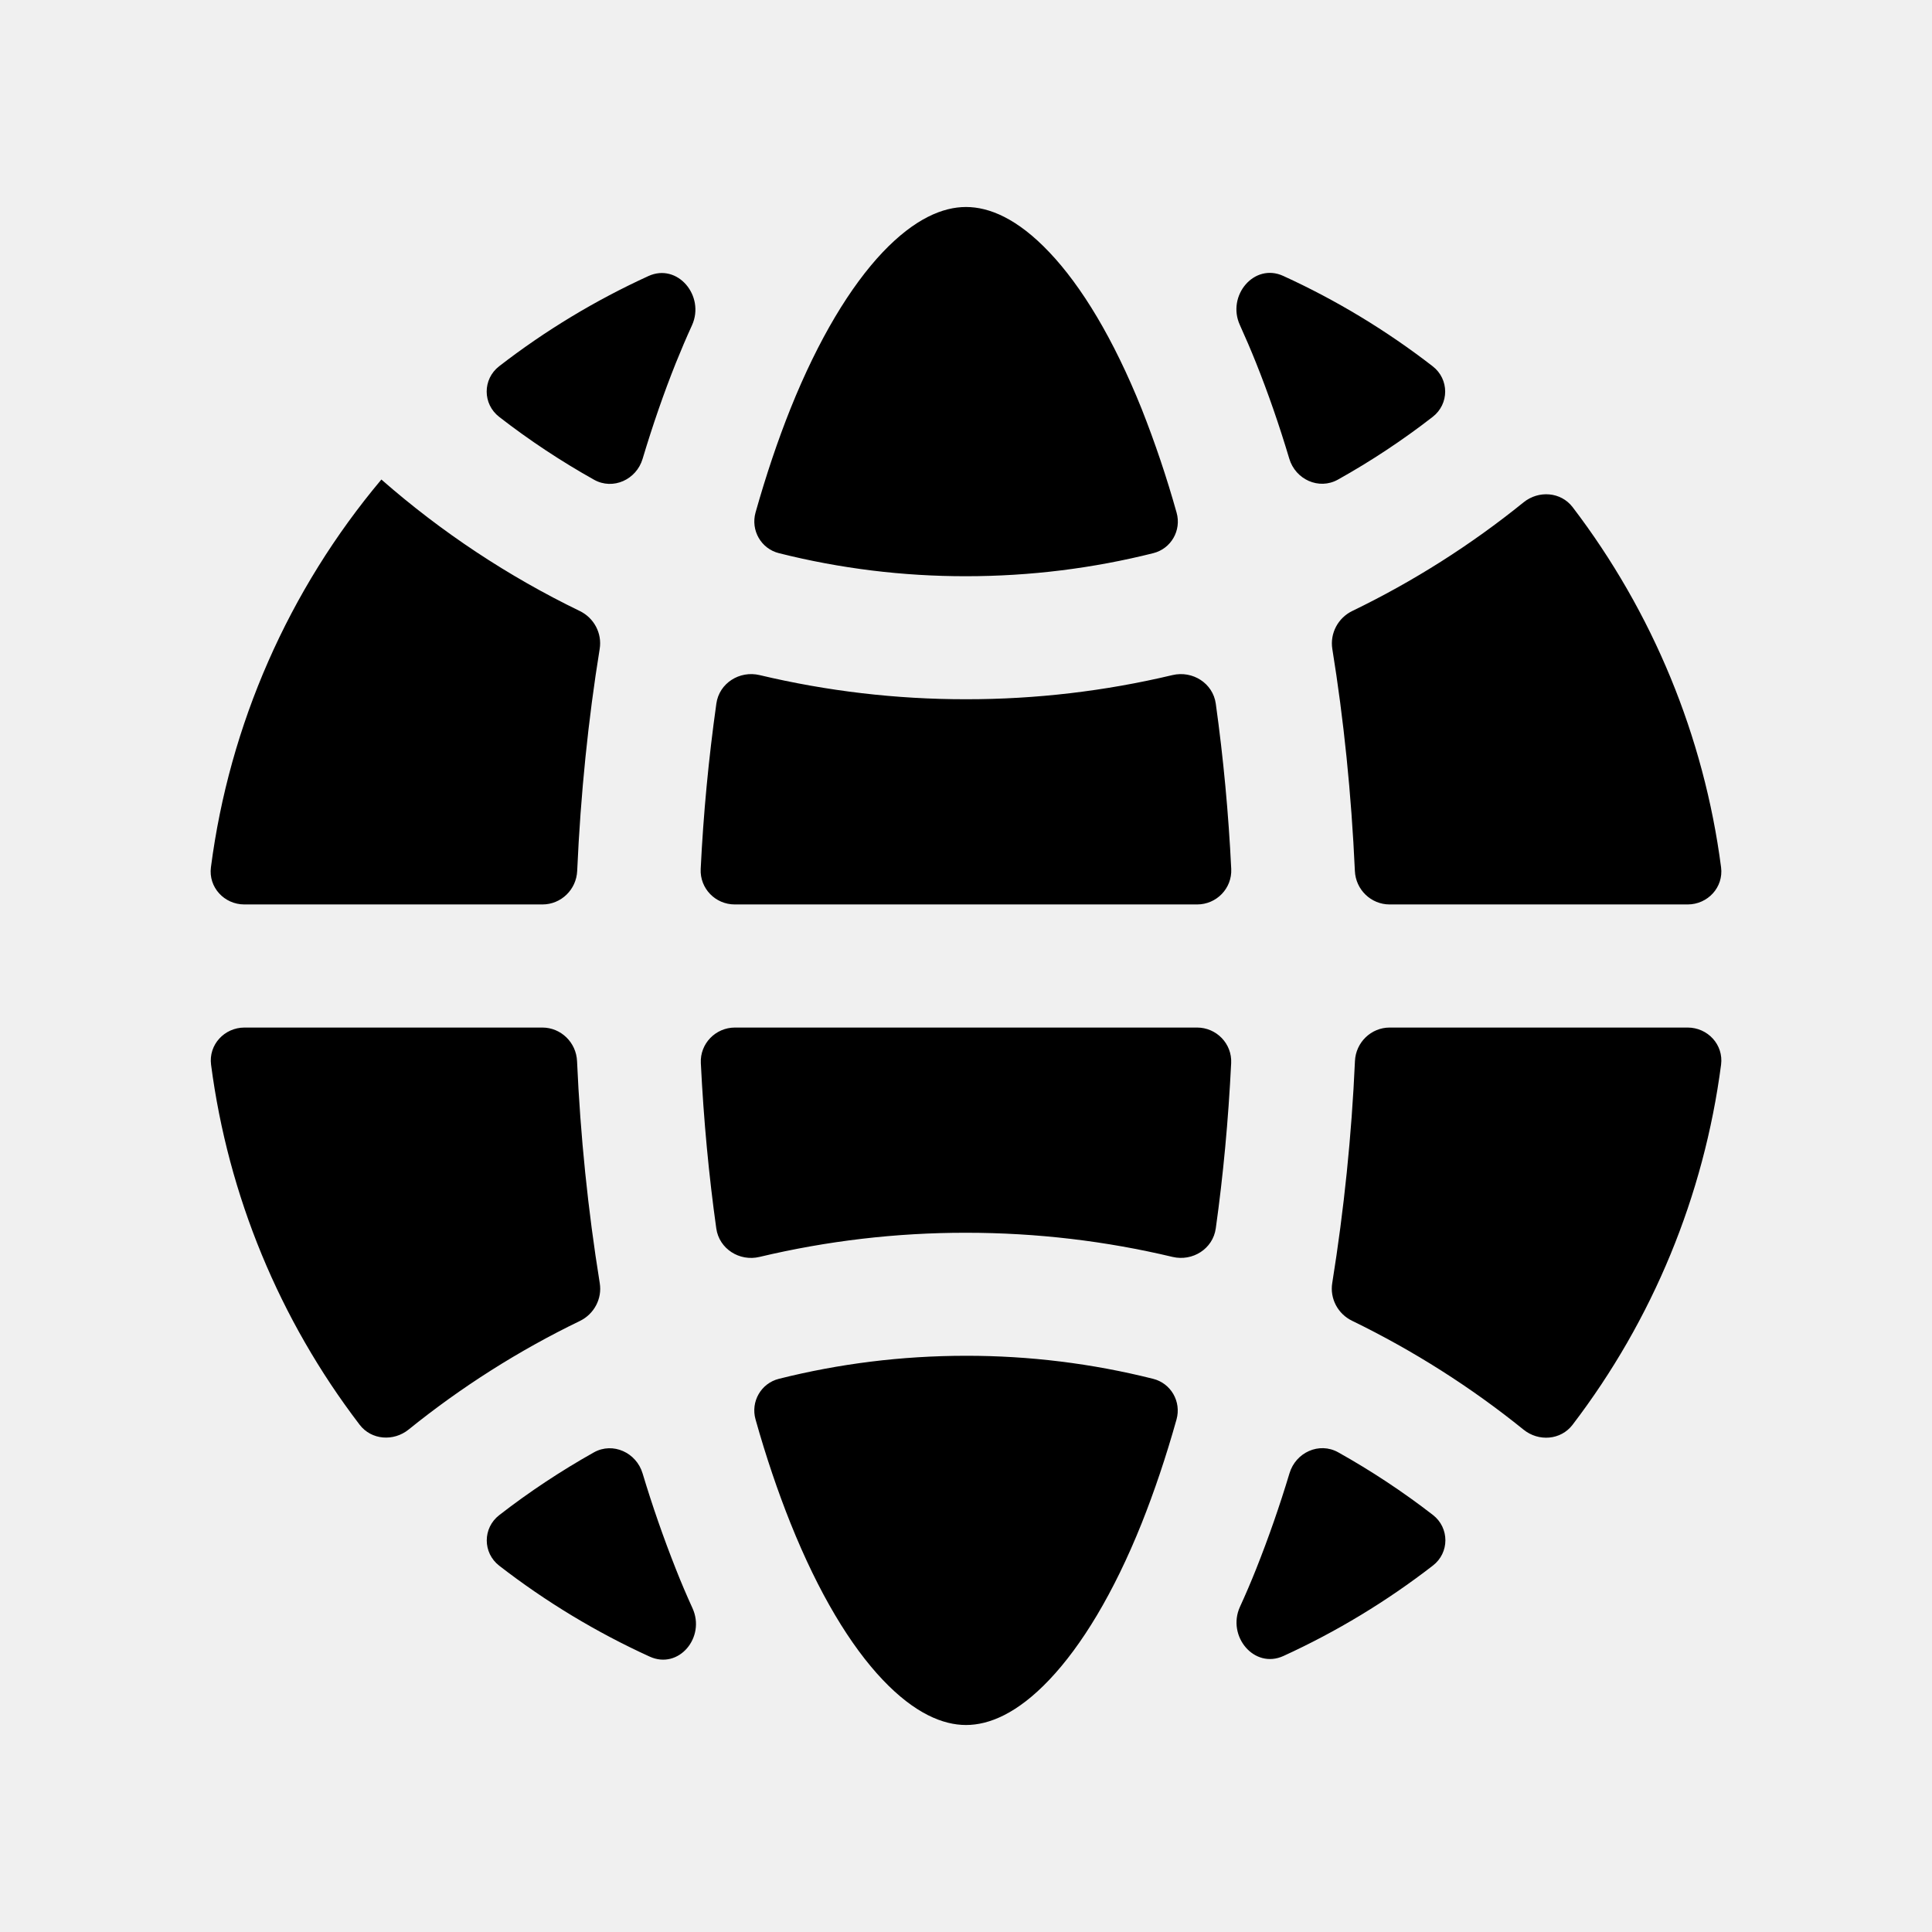
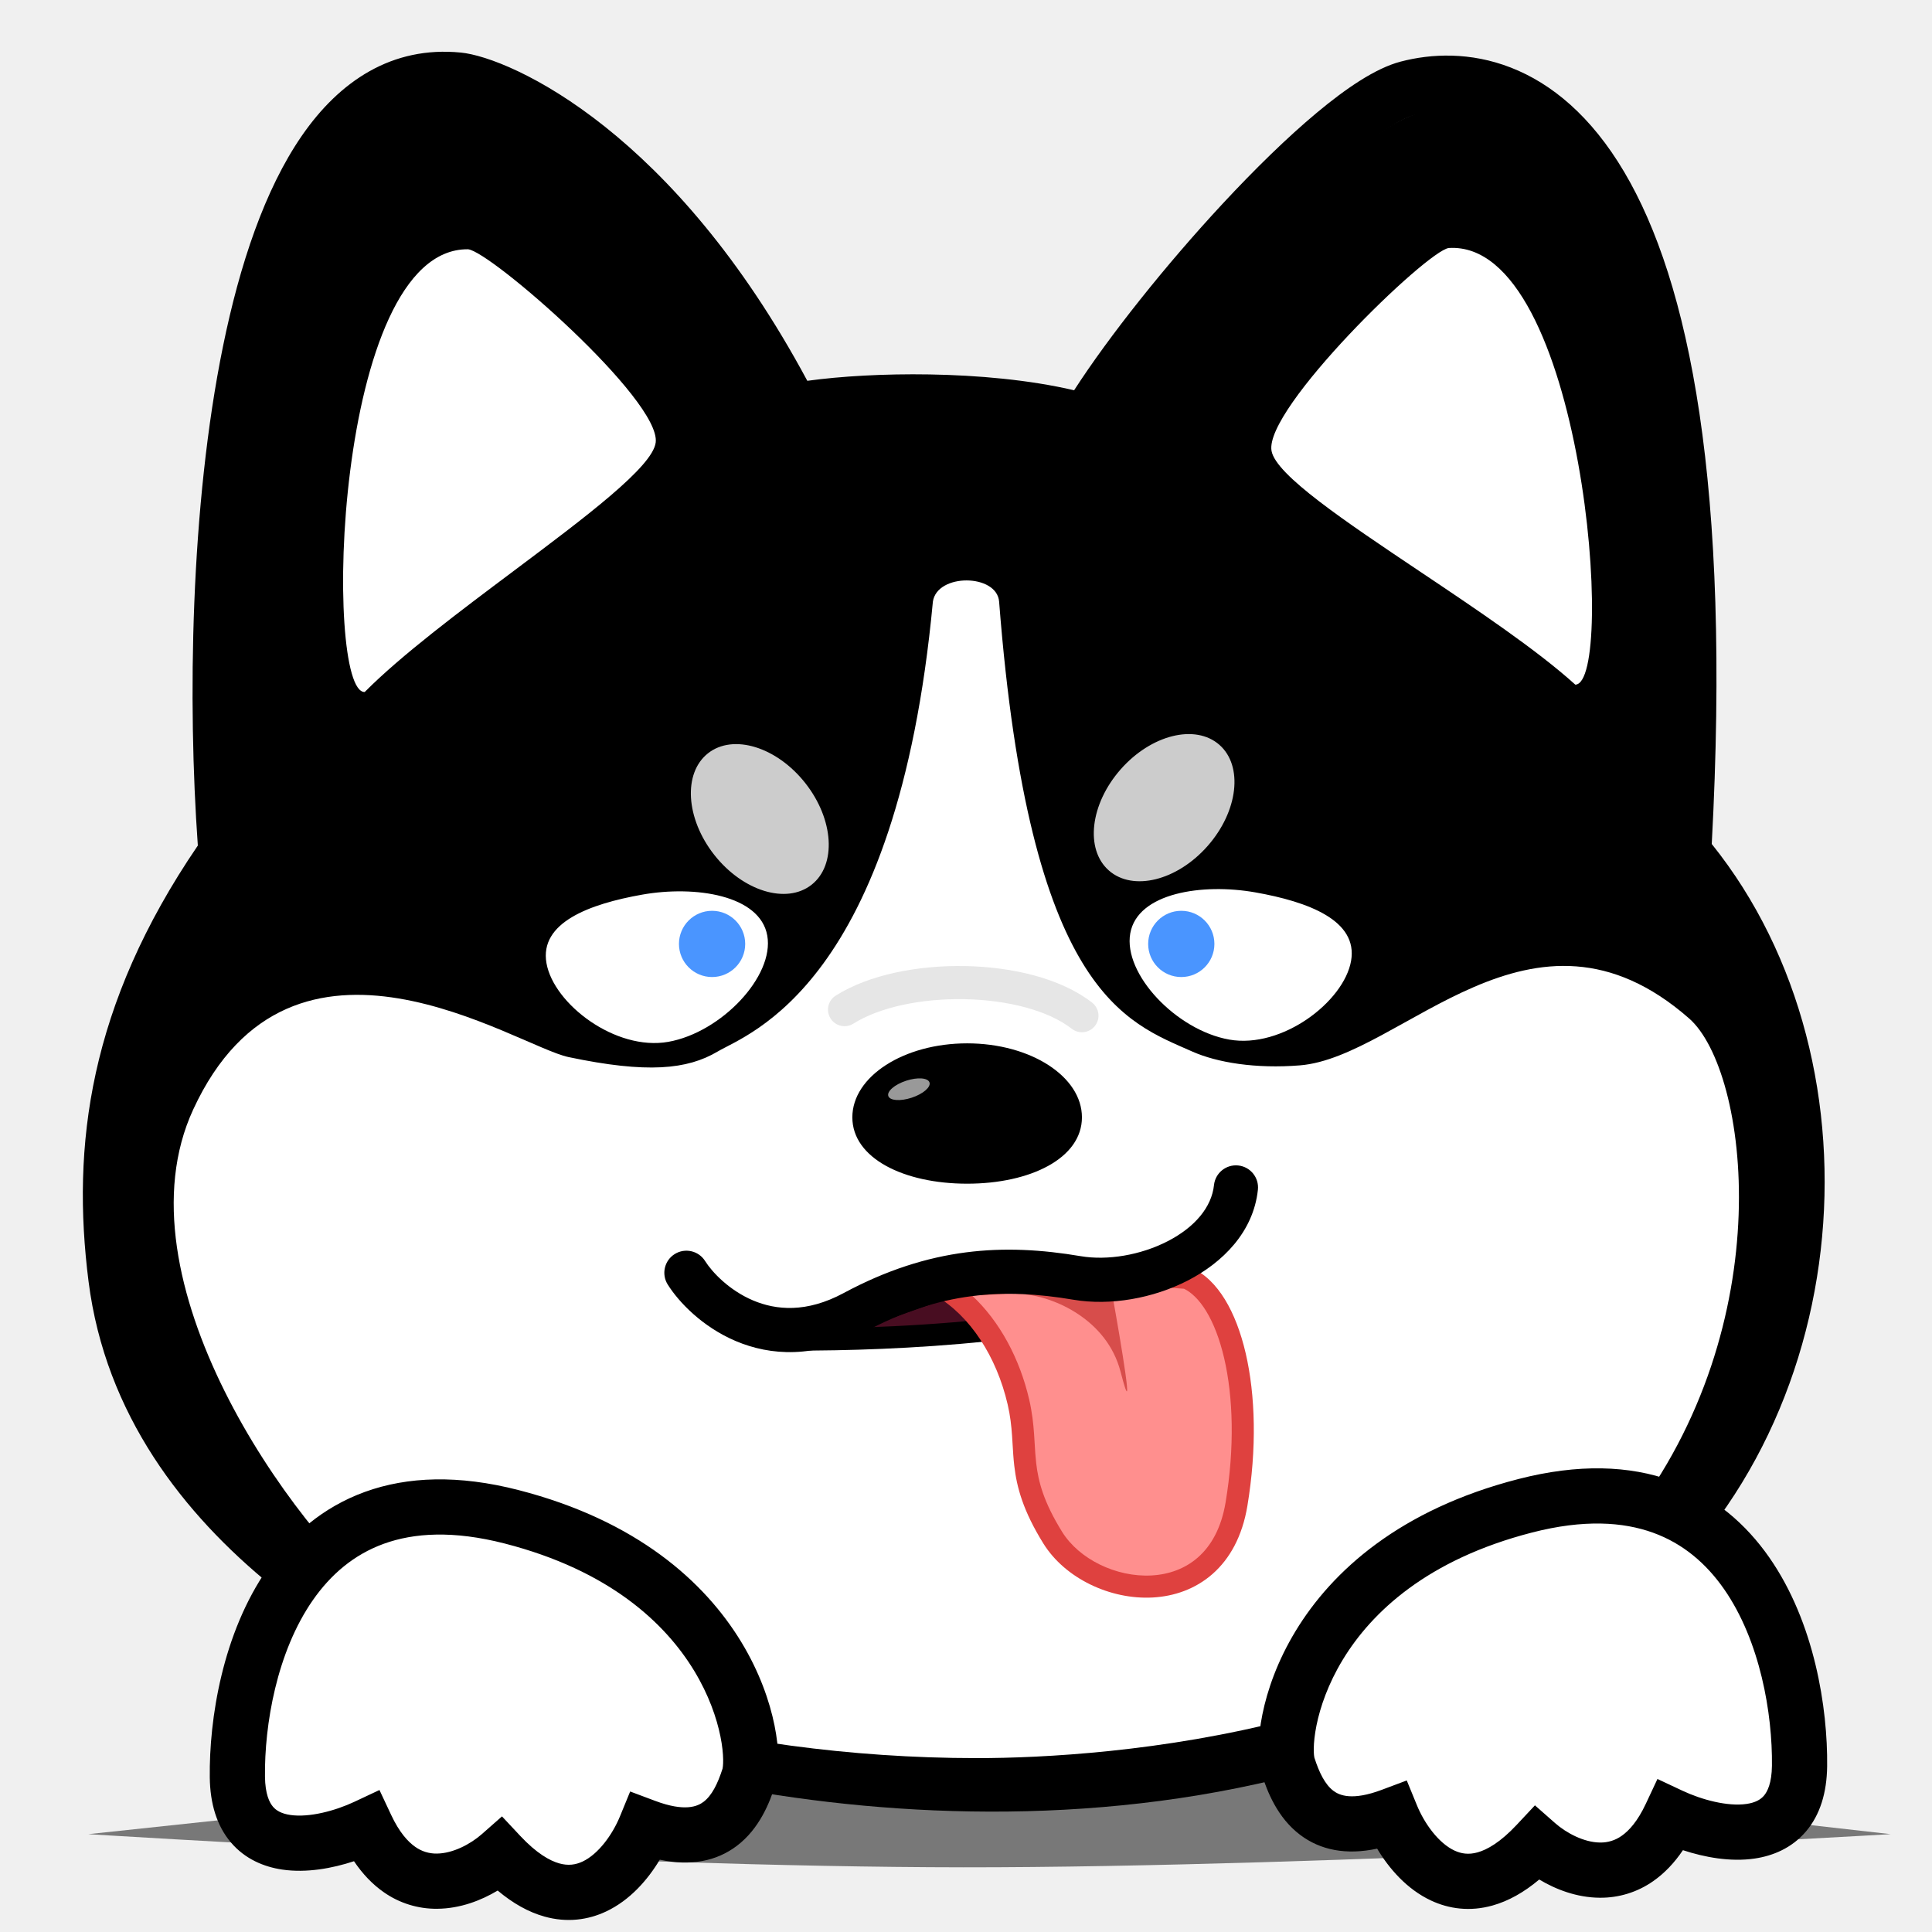
- <svg xmlns="http://www.w3.org/2000/svg" viewBox="0 0 28 28" fill="none">
-   <path d="M14 19.649C14.915 19.648 15.826 19.76 16.712 19.983C16.971 20.048 17.123 20.314 17.051 20.572C16.899 21.114 16.729 21.617 16.545 22.079C16.139 23.092 15.675 23.852 15.208 24.344C14.743 24.834 14.335 25 14 25C13.667 25 13.257 24.834 12.792 24.344C12.325 23.852 11.864 23.091 11.457 22.076C11.273 21.616 11.102 21.113 10.95 20.572C10.877 20.314 11.029 20.048 11.288 19.983C12.155 19.765 13.065 19.649 14 19.649ZM8.607 21.049C8.883 20.895 9.223 21.052 9.313 21.354C9.454 21.823 9.615 22.285 9.795 22.74C9.87 22.931 9.951 23.12 10.036 23.307C10.229 23.728 9.838 24.201 9.416 24.009C8.642 23.656 7.91 23.214 7.236 22.692C6.994 22.505 6.994 22.145 7.236 21.958C7.669 21.622 8.128 21.318 8.607 21.049ZM18.688 21.353C18.778 21.05 19.118 20.894 19.394 21.048C19.873 21.316 20.332 21.619 20.767 21.956C21.008 22.143 21.008 22.503 20.767 22.689C20.097 23.208 19.37 23.648 18.6 24C18.177 24.193 17.778 23.712 17.97 23.288C18.052 23.11 18.13 22.927 18.205 22.739C18.386 22.284 18.547 21.821 18.688 21.353ZM24.458 14.892C24.75 14.892 24.981 15.141 24.943 15.431C24.695 17.328 23.953 19.128 22.79 20.65C22.62 20.872 22.299 20.896 22.081 20.72C21.32 20.105 20.486 19.575 19.596 19.142C19.39 19.043 19.271 18.82 19.308 18.594C19.479 17.529 19.589 16.456 19.637 15.378C19.649 15.108 19.87 14.892 20.141 14.892H24.458ZM7.859 14.892C8.13 14.892 8.351 15.108 8.363 15.379C8.411 16.456 8.52 17.531 8.692 18.596C8.729 18.822 8.61 19.045 8.403 19.145C7.518 19.573 6.686 20.101 5.922 20.718C5.704 20.894 5.382 20.871 5.212 20.648C4.049 19.126 3.307 17.328 3.059 15.431C3.021 15.141 3.252 14.892 3.544 14.892H7.859ZM17.348 14.892C17.63 14.892 17.857 15.126 17.843 15.407C17.802 16.239 17.727 17.04 17.62 17.802C17.579 18.099 17.284 18.285 16.993 18.216C16.032 17.987 15.03 17.866 14 17.866C12.992 17.865 11.988 17.983 11.008 18.216C10.718 18.286 10.423 18.1 10.381 17.804C10.274 17.042 10.198 16.239 10.157 15.407C10.143 15.126 10.37 14.892 10.652 14.892H17.348ZM5.529 6.95C5.529 6.951 5.529 6.951 5.529 6.951C6.397 7.712 7.364 8.352 8.402 8.855C8.609 8.955 8.728 9.178 8.691 9.405C8.526 10.423 8.415 11.502 8.365 12.622C8.353 12.893 8.132 13.108 7.861 13.108H3.542C3.25 13.108 3.019 12.859 3.057 12.569C3.325 10.503 4.181 8.553 5.527 6.95C5.528 6.949 5.529 6.949 5.529 6.95ZM16.992 9.784C17.284 9.715 17.579 9.902 17.62 10.198C17.731 10.993 17.805 11.792 17.844 12.594C17.857 12.875 17.631 13.108 17.349 13.108H10.649C10.367 13.108 10.141 12.875 10.155 12.593C10.194 11.792 10.27 10.992 10.382 10.197C10.423 9.901 10.718 9.715 11.009 9.784C11.988 10.017 12.992 10.135 14 10.134C15.008 10.135 16.013 10.017 16.992 9.784ZM22.081 7.28C22.299 7.104 22.62 7.127 22.791 7.349C23.953 8.872 24.696 10.672 24.943 12.569C24.981 12.859 24.75 13.108 24.458 13.108H20.14C19.869 13.108 19.648 12.893 19.636 12.623C19.585 11.503 19.474 10.423 19.309 9.405C19.273 9.178 19.392 8.955 19.598 8.855C20.483 8.427 21.317 7.898 22.081 7.28ZM14 3C14.335 3 14.743 3.165 15.208 3.656C15.675 4.148 16.137 4.909 16.545 5.924C16.74 6.417 16.909 6.919 17.052 7.429C17.125 7.686 16.973 7.952 16.714 8.017C15.846 8.235 14.937 8.351 14 8.351C13.086 8.352 12.175 8.24 11.289 8.017C11.029 7.952 10.878 7.685 10.95 7.427C11.103 6.885 11.273 6.381 11.457 5.921C11.864 4.908 12.327 4.148 12.792 3.656C13.259 3.165 13.667 3 14 3ZM9.397 4.001C9.821 3.807 10.221 4.29 10.029 4.714C9.948 4.891 9.87 5.074 9.795 5.26C9.621 5.695 9.46 6.16 9.313 6.65C9.223 6.952 8.884 7.106 8.61 6.953C8.128 6.683 7.669 6.379 7.235 6.042C6.993 5.855 6.993 5.495 7.234 5.308C7.903 4.79 8.629 4.352 9.397 4.001ZM17.969 4.71C17.776 4.287 18.175 3.805 18.598 3.999C19.367 4.35 20.094 4.79 20.763 5.308C21.005 5.495 21.005 5.855 20.763 6.042C20.329 6.379 19.87 6.683 19.39 6.951C19.114 7.105 18.775 6.949 18.685 6.647C18.539 6.158 18.378 5.695 18.204 5.26C18.129 5.072 18.05 4.889 17.969 4.71Z" fill="currentColor" />
+ <svg xmlns="http://www.w3.org/2000/svg" t="1769309588028" class="icon" viewBox="0 0 1024 1024" version="1.1" p-id="1782" width="256" height="256">
+   <path d="M249.622 950.506s156.769-7.835 260.953-8.789c115.759-1.059 300.164 8.789 300.164 8.789l191.318 21.633s-298.897 17.712-491.482 17.578C321.682 989.585 46.811 972.139 46.811 972.139l202.811-21.633z" fill="#000000" opacity=".5" p-id="1783" />
+   <path d="M244.297 52.663c-114.787-11.369-122.988 254.815-111.777 401.382C76.194 534.864 63.122 609.66 71.68 677.303c16.179 127.895 153.834 187.948 218.018 214.168 106.083 43.339 363.046 84.954 545.543-50.568 121.16-89.974 136.353-279.052 45.656-386.858C902.156 77.262 805.759 45.767 751.909 59.977c-38.657 10.202-136.771 118.752-169.691 174.08-47.034-13.751-127.95-13.663-160.914-7.314C351.841 91.297 262.63 54.477 244.297 52.663z" fill="#000000" p-id="1784" />
+   <path d="M146.888 189.285c-17.028 83.28-18.204 187.196-12.478 261.819l0.401 5.214-2.996 4.283c-55.84 79.907-64.29 148.43-55.864 214.862 7.715 60.811 43.394 107.28 86.461 142.348 43.116 35.109 92.529 57.847 125.18 71.15 52.909 21.554 144.662 43.069 246.31 41.937 101.587-1.129 211.658-24.848 302.607-92.201 118.038-87.412 133.029-272.285 44.652-377.043l-3.751-4.447 0.328-5.81c10.933-193.246-11.993-294.558-42.054-345.363-14.798-25.012-31.039-37.315-45.539-42.958-14.634-5.696-28.865-5.143-40.366-2.118-6.557 1.726-17.879 8.572-32.982 21.153-14.52 12.104-30.881 28.072-47.259 45.694-32.867 35.36-64.667 76.127-80.949 103.412l-5.796 9.713-10.86-3.166c-22.51-6.562-51.598-9.576-79.694-10.053-28.063-0.474-53.909 1.6-69.641 4.623l-10.758 2.066-5.009-9.743c-34.965-67.994-73.198-109.752-104.401-134.603-31.741-25.284-55.442-32.519-61.036-33.072-22.733-2.247-41.352 8.426-57.356 31.627-16.346 23.698-28.611 58.892-37.151 100.677z m13.066-117.292c19.983-28.965 47.806-47.733 84.319-44.129 13.332 1.317 42.279 12.139 76.385 39.304 33.093 26.358 71.812 68.667 107.233 134.671 17.633-2.434 40.764-3.789 64.843-3.382 25.401 0.43 52.78 2.832 76.566 8.391 18.602-28.818 48.538-66.396 78.807-98.962 16.893-18.172 34.172-35.094 49.962-48.251 15.211-12.674 30.872-23.447 44.266-26.969 16.293-4.289 36.987-5.199 58.424 3.145 21.565 8.397 42.54 25.638 60.106 55.325 34.327 58.017 56.651 165.171 46.399 356.197 94.691 117.865 77.063 318.303-53.342 414.875-97.435 72.154-214.18 96.771-319.696 97.944-105.449 1.173-201.073-21.039-257.674-44.096-33.599-13.689-86.154-37.727-132.614-75.557-46.51-37.873-88.023-90.513-97.011-161.356-9.087-71.621 0.146-146.286 57.929-230.985-5.413-75.858-3.988-179.855 13.365-264.73 8.844-43.268 22.098-82.964 41.732-111.435z" fill="#000000" p-id="1785" />
+   <path d="M380.343 557.349c16.091-9.535 95.086-35.109 114.103-238.446 2.209-15.158 33.956-14.874 35.109 0 16.091 207.726 67.291 222.843 102.4 238.446 13.166 5.851 33.646 9.21 57.051 7.314 54.126-4.389 122.88-98.011 206.263-24.869 31.451 27.589 49.237 161.751-32.183 266.24-87.771 112.643-276.48 125.806-345.234 125.806-136.116 0-258.926-38.034-311.589-80.457S61.054 677.651 102.4 588.069c52.663-114.103 171.154-33.646 198.949-27.794 41.636 8.765 62.903 6.609 78.994-2.926z" fill="#FFFFFF" p-id="1786" />
+   <path d="M613.481 682.391c-34.257 23.523-144.378 27.809-190.742 27.578l106.929-37.639 83.813 10.062z" fill="#480D21" p-id="1787" />
+   <path d="M529.013 666.358l100.574 12.074-12.794 8.783c-9.494 6.521-23.681 11.393-39.717 15.141-16.188 3.78-34.875 6.545-53.81 8.552-37.879 4.011-77.224 5.029-100.557 4.912l-1.913-11.369 108.216-38.093z m1.311 11.943l-71.7 25.24c19.368-0.664 41.653-1.969 63.412-4.272 18.672-1.978 36.835-4.681 52.379-8.312 6.738-1.574 12.873-3.297 18.286-5.167l-62.376-7.49z" fill="#000000" p-id="1788" />
+   <path d="M539.794 743.131c-6.153-26.627-21.015-49.842-41.007-61.458L608.549 675.84l20.48 1.463c22.999 9.795 36.27 60.355 26.331 119.954-9.939 59.6-76.908 50.802-97.418 17.689-20.512-33.116-12.221-46.159-18.148-71.815z" fill="#FF8F8E" p-id="1789" />
+   <path d="M608.601 669.977l21.82 1.559 0.901 0.383c7.227 3.078 13.192 9.125 17.908 16.817 4.737 7.724 8.438 17.455 11.015 28.543 5.152 22.183 5.96 50.512 0.886 80.94-2.671 16.012-9.277 27.932-18.435 35.992-9.131 8.04-20.389 11.884-31.764 12.499-22.437 1.214-46.457-10.105-57.964-28.684-10.702-17.276-14.049-29.635-15.38-41.109-0.445-3.821-0.67-7.639-0.886-11.317-0.094-1.586-0.184-3.148-0.293-4.669-0.366-5.193-0.93-10.483-2.317-16.483-5.895-25.512-20.015-47.122-38.245-57.716l-16.969-9.86 129.723-6.896z m-0.105 11.726l-93.298 4.959c14.719 13.686 25.302 33.532 30.299 55.153 1.577 6.829 2.2 12.788 2.586 18.292 0.129 1.82 0.231 3.537 0.328 5.202 0.205 3.505 0.398 6.776 0.802 10.258 1.132 9.74 3.894 20.46 13.704 36.299 9.005 14.535 28.722 24.169 47.385 23.16 9.172-0.494 17.803-3.558 24.664-9.596 6.832-6.015 12.326-15.348 14.623-29.134 4.865-29.169 4.005-55.922-0.743-76.367-2.373-10.225-5.682-18.698-9.59-25.07-3.675-5.995-7.692-9.833-11.691-11.794l-19.067-1.36z" fill="#DF413F" p-id="1790" />
+   <path d="M538.331 686.08c1.413-0.17 3.136-0.173 5.091 0h46.109c4.389 24.38 12.581 72.558 4.389 40.96-7.241-27.935-35.597-39.632-50.498-40.96H538.331z" fill="#D74D4B" p-id="1791" />
+   <path d="M512.603 627.381c33.605 0 60.846-13.52 60.846-35.176 0-21.656-27.241-39.21-60.846-39.21-33.602 0-60.843 17.554-60.843 39.21 0 21.656 27.241 35.176 60.843 35.176z m-138.878 40.998a11.7 11.7 0 1 0-19.822 12.443c5.778 9.207 18.254 22.408 36.054 29.962 18.391 7.806 41.972 9.324 68.195-4.775 40.185-21.609 74.1-23.335 110.747-17.133 19.594 3.315 42.3-0.708 60.723-10.202 18.309-9.435 34.719-25.626 37.092-48.081a11.703 11.703 0 1 0-23.277-2.458c-1.229 11.627-10.064 22.276-24.538 29.734-14.359 7.399-31.963 10.319-46.095 7.929-40.644-6.878-80.05-4.974-125.738 19.596-19.655 10.568-35.776 9.017-47.964 3.844-12.78-5.424-21.764-15.105-25.378-20.86z" fill="#000000" p-id="1792" />
+   <path d="M651.53 551.003c-28.028-4.962-56.282-34.743-52.47-56.288 3.815-21.545 38.254-26.697 66.282-21.735 28.025 4.959 54.562 14.819 50.749 36.364-3.815 21.545-36.533 46.621-64.562 41.659z m-297.323 1.194c28.028-4.962 56.282-34.743 52.467-56.288-3.812-21.545-38.251-26.697-66.279-21.738-28.028 4.962-54.565 14.819-50.749 36.367 3.815 21.545 36.533 46.621 64.562 41.659z" fill="#FFFFFF" p-id="1793" />
+   <path d="M492.649 573.715c0.816 2.484-3.408 6.103-9.435 8.09-6.03 1.984-11.58 1.58-12.396-0.901-0.819-2.484 3.406-6.106 9.435-8.09 6.03-1.984 11.58-1.58 12.396 0.901z" fill="#FFFFFF" opacity=".6" p-id="1794" />
+   <path d="M511.304 529.584c-22.958-0.448-45.246 4.28-58.979 12.961a8.777 8.777 0 1 1-9.38-14.839c17.718-11.2 43.856-16.156 68.702-15.673 24.769 0.483 50.571 6.419 67.192 19.377a8.777 8.777 0 0 1-10.796 13.844c-12.332-9.617-33.707-15.222-56.738-15.67z" fill="#000000" opacity=".1" p-id="1795" />
+   <path d="M626.103 517.851a17.554 17.554 0 1 1 0-35.109 17.554 17.554 0 0 1 0 35.109z m-248.686 0a17.554 17.554 0 1 0 0-35.109 17.554 17.554 0 0 0 0 35.109z" fill="#4A95FF" p-id="1796" />
+   <path d="M879.669 957.004c20.594 9.71 61.905 18.467 62.4-24.166 0.617-53.292-24.714-154.299-132.833-126.414-108.123 27.885-119.861 110.923-114.919 126.414 4.944 15.492 15.448 37.18 50.044 24.166 8.444 20.656 34.354 52.303 70.434 13.634 13.801 12.189 46.092 26.522 64.875-13.634z m-679.749 5.851c-20.594 9.71-61.908 18.467-62.4-24.166-0.617-53.292 24.714-154.299 132.833-126.414 108.123 27.885 119.861 110.923 114.919 126.414-4.944 15.492-15.448 37.18-50.044 24.166-8.444 20.656-34.354 52.303-70.434 13.634-13.798 12.189-46.092 26.522-64.875-13.634z" fill="#FFFFFF" p-id="1797" />
+   <path d="M939.166 935.822c0.319-27.408-6.194-66.054-25.424-93.626-9.418-13.502-21.671-24.07-37.56-29.822-15.91-5.761-36.744-7.159-64.094-0.126-55.562 14.286-85.118 42.247-100.399 67.444-7.739 12.759-11.943 25.018-13.921 34.796-0.989 4.895-1.393 9.043-1.442 12.203-0.05 3.177 0.272 4.669 0.307 4.83v0.015c2.586 8.078 5.702 14.31 10.094 17.627 3.133 2.367 9.827 5.413 25.597-0.503l13.289-4.982 5.383 13.131c4.011 9.784 11.495 20.088 19.866 24.011 3.663 1.714 7.598 2.294 12.317 0.968 5.021-1.407 11.998-5.287 20.67-14.553l9.699-10.363 10.65 9.38c6.045 5.325 15.386 10.266 23.886 10.328a19.102 19.102 0 0 0 11.431-3.549c3.856-2.689 8.435-7.671 12.756-16.887l6.217-13.251 13.251 6.226c10.187 4.789 23.991 8.485 34.02 6.998 4.582-0.679 7.376-2.27 9.172-4.377 1.831-2.153 4.128-6.615 4.236-15.919z m-134.363-151.909c31.805-8.177 58.798-7.209 81.341 0.951 22.557 8.169 39.377 23.081 51.592 40.594 24.035 34.453 31.045 79.974 30.685 110.706-0.161 13.953-3.719 25.738-11.217 34.544-7.537 8.85-17.554 12.929-27.156 14.351-12.935 1.916-26.723-0.688-38.061-4.427-4.599 6.832-9.86 12.3-15.746 16.404a48.374 48.374 0 0 1-28.368 8.801c-12.142-0.088-23.289-4.412-32.042-9.655-8.09 6.805-16.334 11.416-24.749 13.777-11.987 3.362-23.119 1.808-32.633-2.648-12.844-6.018-22.285-17.036-28.534-27.487-16.375 3.508-30.056 0.81-40.817-7.314-12.168-9.19-17.505-23.239-20.328-32.06-2.487-7.774-2.142-19.55 0.322-31.756 2.61-12.911 7.996-28.371 17.581-44.175 19.365-31.925 55.387-64.471 118.132-80.606zM140.446 941.673c-0.322-27.408 6.194-66.054 25.424-93.626 9.421-13.502 21.671-24.07 37.56-29.822 15.907-5.761 36.744-7.159 64.094-0.126 55.562 14.286 85.115 42.247 100.399 67.444 7.739 12.759 11.943 25.018 13.918 34.796 0.989 4.895 1.396 9.043 1.445 12.203 0.05 3.177-0.272 4.669-0.307 4.83l-0.003 0.015c-2.583 8.078-5.699 14.31-10.091 17.627-3.133 2.367-9.827 5.413-25.597-0.503l-13.289-4.982-5.383 13.131c-4.011 9.784-11.498 20.088-19.866 24.011-3.666 1.714-7.601 2.294-12.32 0.968-5.018-1.407-11.995-5.287-20.667-14.553l-9.699-10.363-10.65 9.38c-6.045 5.325-15.389 10.266-23.886 10.328a19.09 19.09 0 0 1-11.431-3.549c-3.856-2.689-8.435-7.671-12.756-16.887l-6.22-13.251-13.248 6.226c-10.187 4.789-23.991 8.485-34.02 6.998-4.582-0.679-7.376-2.27-9.172-4.377-1.831-2.153-4.128-6.615-4.236-15.919z m134.363-151.909c-31.803-8.177-58.798-7.209-81.341 0.951-22.557 8.169-39.38 23.081-51.592 40.594-24.035 34.453-31.042 79.974-30.688 110.706 0.164 13.953 3.719 25.738 11.22 34.544 7.537 8.85 17.554 12.929 27.156 14.351 12.932 1.916 26.723-0.688 38.064-4.427 4.596 6.832 9.857 12.3 15.743 16.404a48.362 48.362 0 0 0 28.368 8.801c12.142-0.088 23.289-4.412 32.042-9.655 8.09 6.805 16.334 11.416 24.746 13.777 11.99 3.362 23.122 1.808 32.636-2.648 12.844-6.018 22.282-17.036 28.534-27.487 16.372 3.508 30.056 0.81 40.817-7.314 12.168-9.19 17.505-23.239 20.328-32.06 2.487-7.774 2.142-19.55-0.325-31.756-2.607-12.911-7.993-28.371-17.581-44.175-19.362-31.925-55.384-64.471-118.129-80.606z" fill="#000000" p-id="1798" />
+   <path d="M587.735 461.391c-12.744-11.203-9.962-35.196 6.211-53.59 16.173-18.397 39.614-24.228 52.356-13.025 12.741 11.203 9.959 35.196-6.214 53.59-16.173 18.397-39.611 24.228-52.353 13.025z m-157.585 7.548c13.33-10.495 11.852-34.605-3.3-53.848-15.155-19.245-38.245-26.337-51.574-15.843-13.33 10.497-11.852 34.605 3.3 53.851 15.155 19.245 38.245 26.337 51.574 15.84z" fill="#FFFFFF" opacity=".8" p-id="1799" />
+   <path d="M834.943 362.876c21.94-0.395 4.359-235.824-67.057-231.43-11.7 1.507-97.965 85.15-93.945 107.535 2.294 12.774 38.889 37.291 78.737 63.988 29.991 20.094 61.829 41.425 82.265 59.907z m-641.638 3.894c-21.931 0.767-16.82-235.265 54.728-234.654 11.764 0.889 102.33 79.854 99.501 102.42-1.618 12.876-36.864 39.292-75.246 68.061-28.889 21.653-59.553 44.635-78.983 64.173z" fill="#FFFFFF" p-id="1800" />
</svg>
